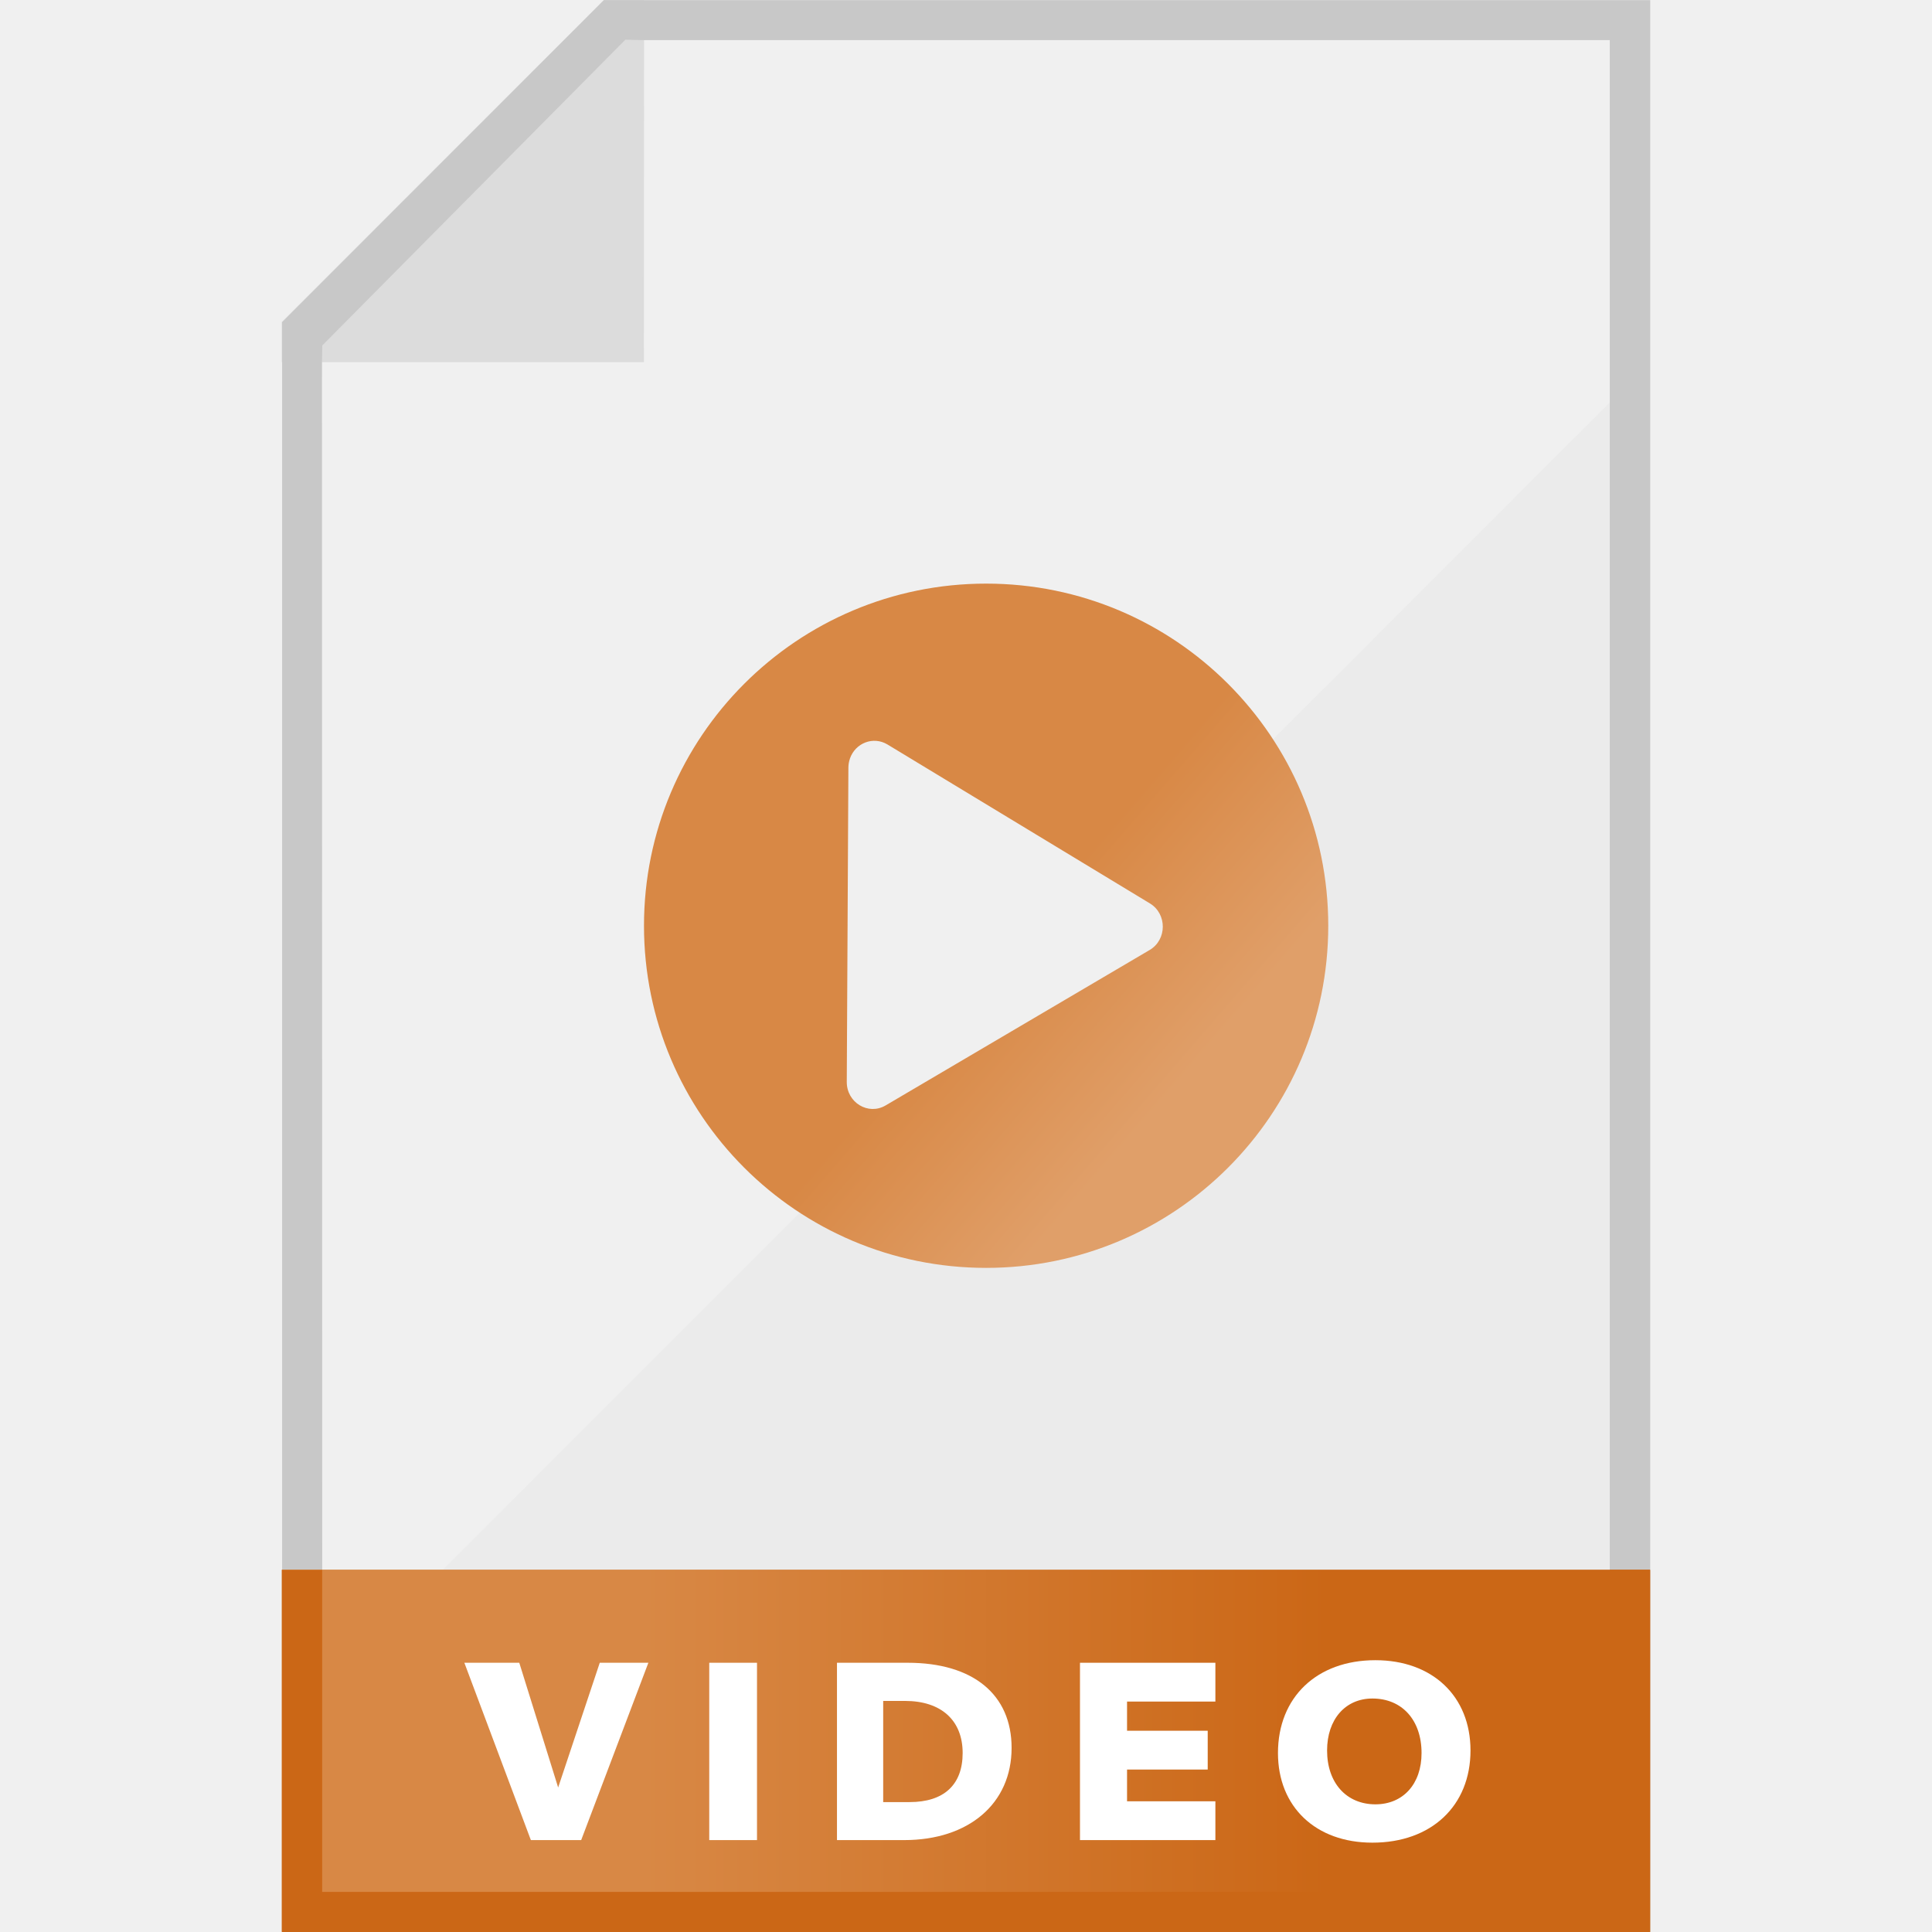
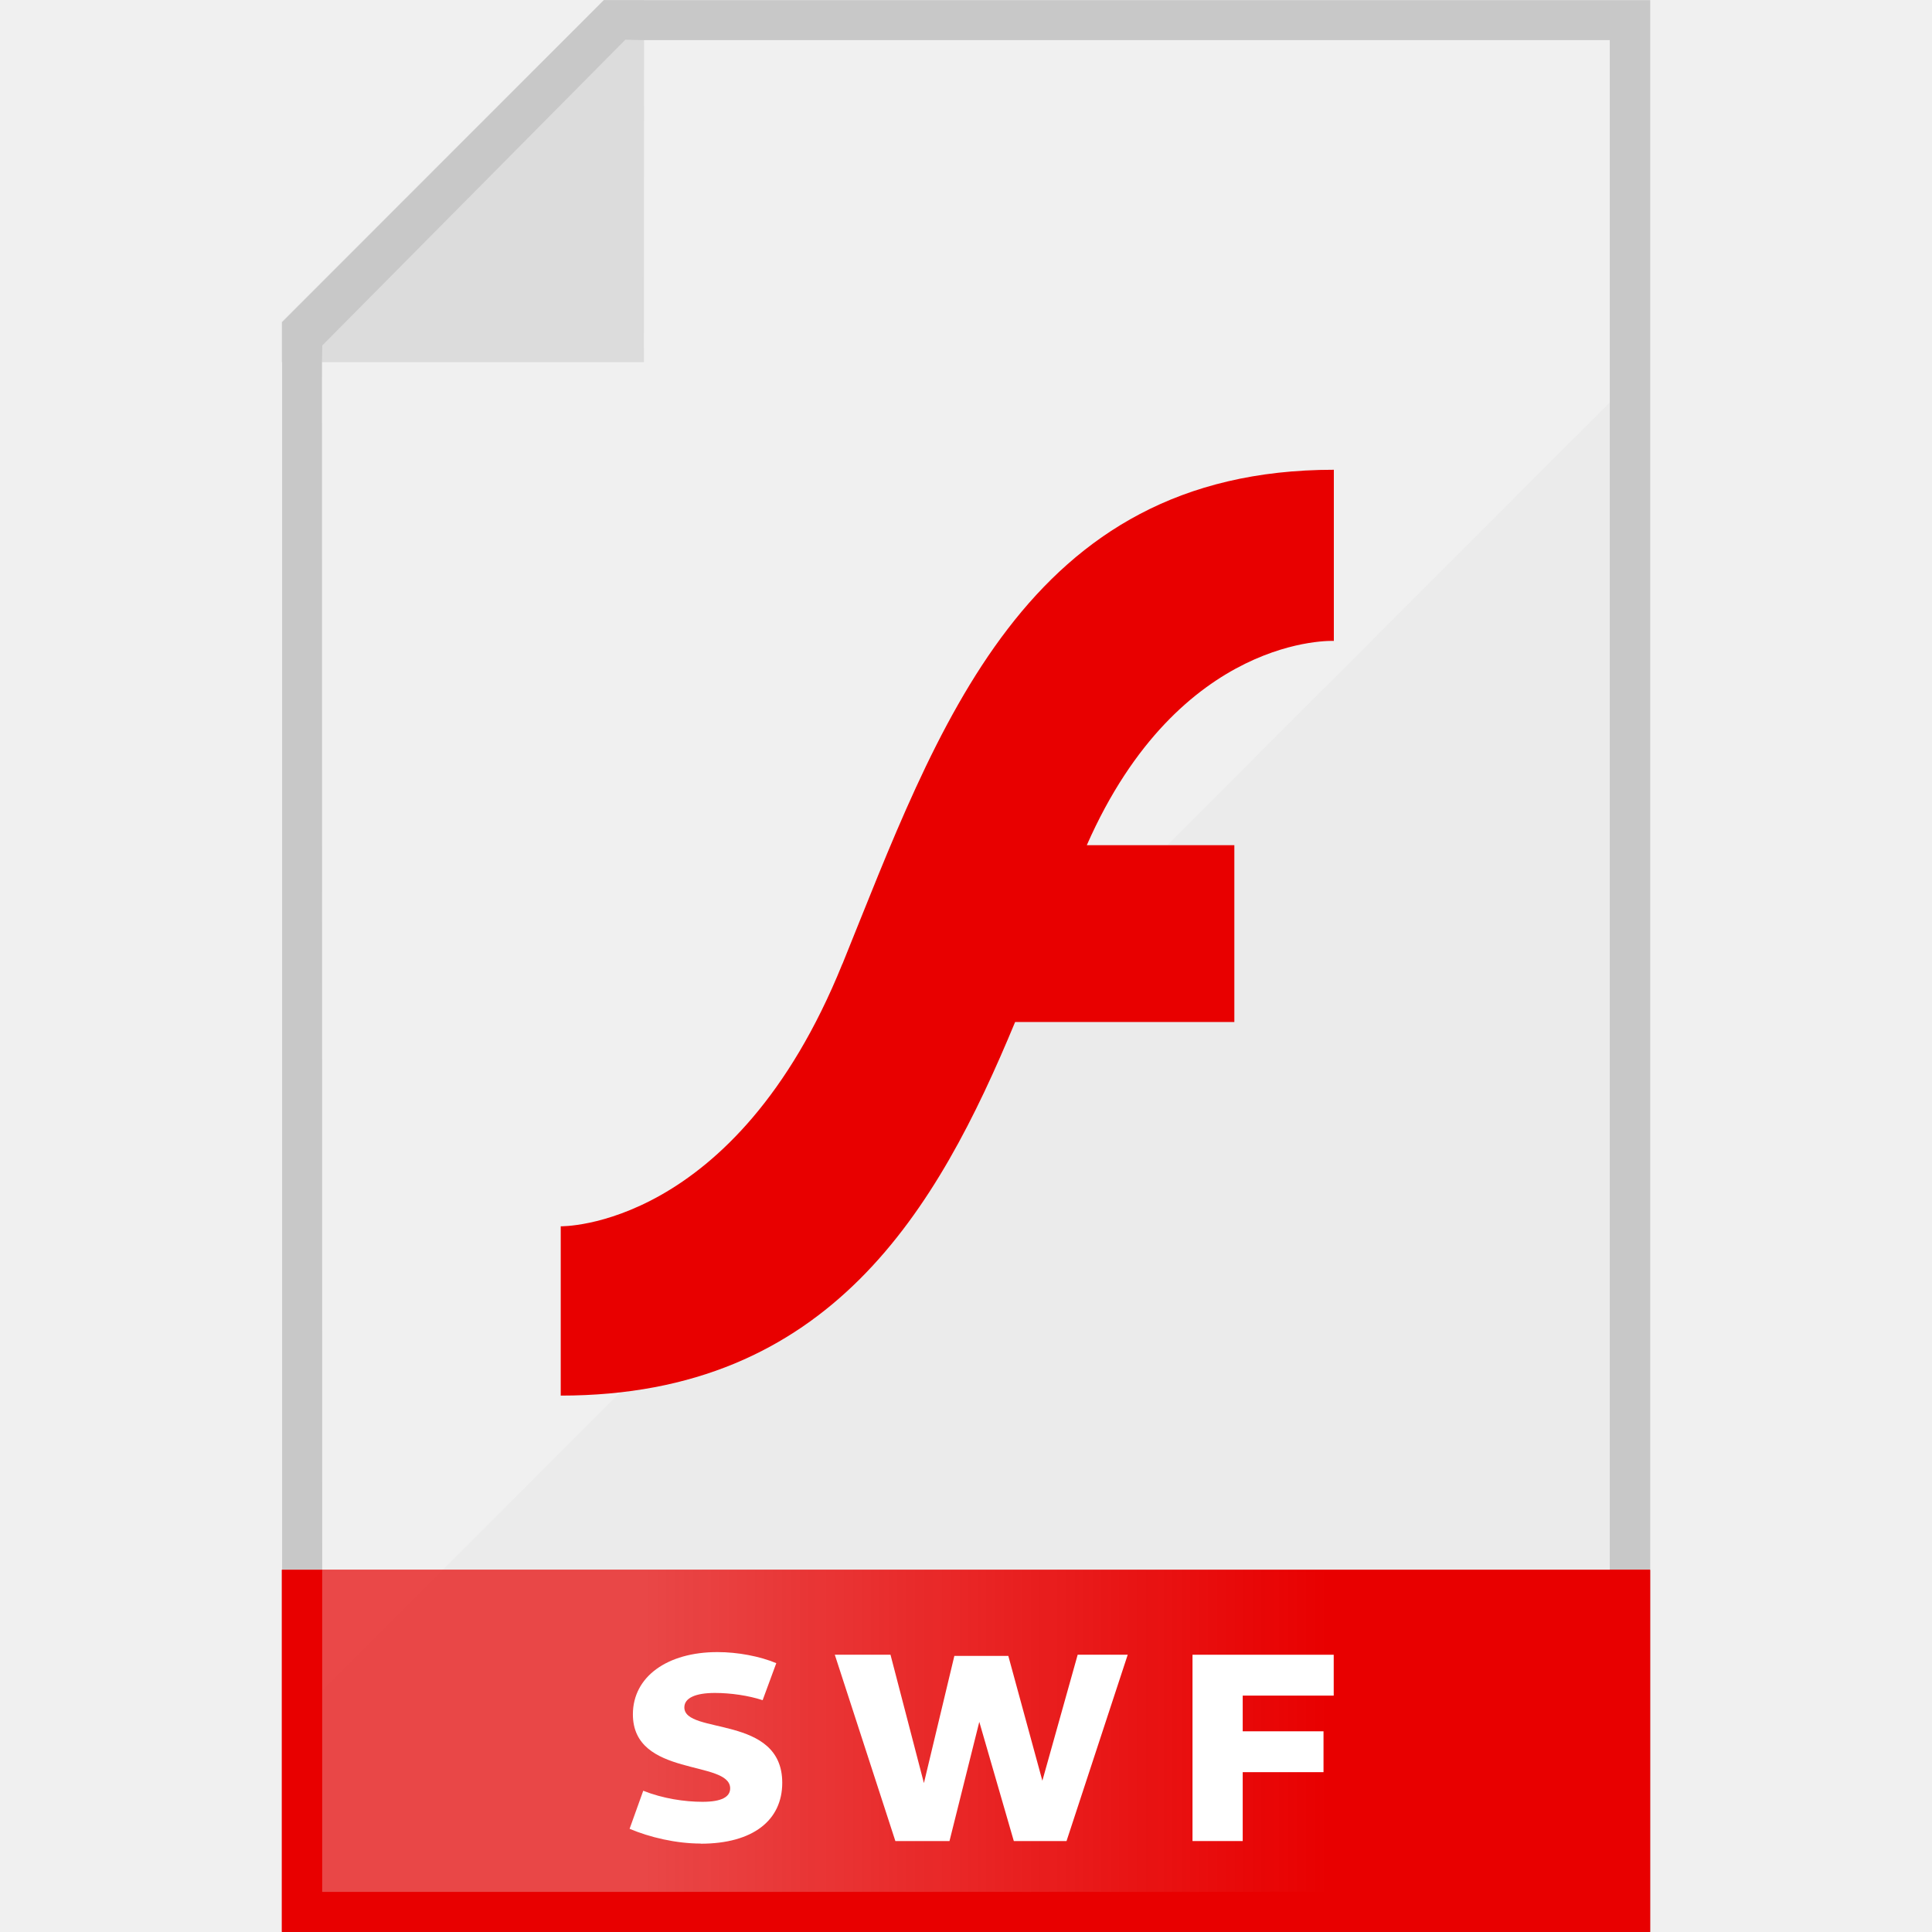
<svg xmlns="http://www.w3.org/2000/svg" xmlns:xlink="http://www.w3.org/1999/xlink" width="48" height="48" viewBox="0 0 12.7 12.7" version="1.1" id="svg8">
  <defs id="defs2">
    <linearGradient id="linearGradient919">
-       <stop style="stop-color:#d88845;stop-opacity:1" offset="0" id="stop915" />
-       <stop style="stop-color:#cb6716;stop-opacity:1" offset="1" id="stop917" />
+       <stop style="stop-color:#e80000;stop-opacity:0.698" offset="0" id="stop915" />
+       <stop style="stop-color:#e80000;stop-opacity:1" offset="1" id="stop917" />
    </linearGradient>
    <linearGradient xlink:href="#linearGradient919" id="linearGradient921" x1="4.365" y1="10.98" x2="8.864" y2="10.98" gradientUnits="userSpaceOnUse" gradientTransform="translate(-0.00113736,-4.2278593e-4)" />
-     <linearGradient xlink:href="#linearGradient954" id="linearGradient956" x1="25.295" y1="26.026" x2="29.303" y2="29.493" gradientUnits="userSpaceOnUse" />
-     <linearGradient id="linearGradient954">
-       <stop style="stop-color:#d88845;stop-opacity:1;" offset="0" id="stop950" />
-       <stop style="stop-color:#e09f69;stop-opacity:1" offset="1" id="stop952" />
-     </linearGradient>
  </defs>
  <g id="layer1">
    <g id="g913" transform="matrix(0.9997433,0,0,0.9999257,4.7540213e-4,0)" style="stroke-width:1">
      <g id="g883" transform="matrix(0.9999277,0,0,1,0.2646977,0)" style="stroke-width:1">
        <g id="g875" style="stroke-width:1">
          <g id="rect837" style="opacity:1;stroke-width:1">
            <path style="color:#000000;font-style:normal;font-variant:normal;font-weight:normal;font-stretch:normal;font-size:medium;line-height:normal;font-family:sans-serif;font-variant-ligatures:normal;font-variant-position:normal;font-variant-caps:normal;font-variant-numeric:normal;font-variant-alternates:normal;font-variant-east-asian:normal;font-feature-settings:normal;font-variation-settings:normal;text-indent:0;text-align:start;text-decoration:none;text-decoration-line:none;text-decoration-style:solid;text-decoration-color:#000000;letter-spacing:normal;word-spacing:normal;text-transform:none;writing-mode:lr-tb;direction:ltr;text-orientation:mixed;dominant-baseline:auto;baseline-shift:baseline;text-anchor:start;white-space:normal;shape-padding:0;shape-margin:0;inline-size:0;clip-rule:nonzero;display:inline;overflow:visible;visibility:visible;isolation:auto;mix-blend-mode:normal;color-interpolation:sRGB;color-interpolation-filters:linearRGB;solid-color:#000000;solid-opacity:1;vector-effect:none;fill:#f0f0f0;fill-opacity:1;fill-rule:nonzero;stroke:none;stroke-width:0.265;stroke-linecap:round;stroke-linejoin:miter;stroke-miterlimit:4;stroke-dasharray:none;stroke-dashoffset:0;stroke-opacity:1;color-rendering:auto;image-rendering:auto;shape-rendering:auto;text-rendering:auto;enable-background:accumulate;stop-color:#000000;stop-opacity:1" d="m 3.969,0 h 4.829e-4 6.614 V 12.7 H 1.587 V 2.381 Z" id="path849" />
          </g>
          <path id="path843" style="fill:#dcdcdc;fill-opacity:1;stroke:none;stroke-width:0.053;stroke-linecap:round;stroke-linejoin:miter;stroke-miterlimit:4;stroke-dasharray:none" d="m 3.969,2.381 -2.382,7.92e-5 V 2.117 L 3.705,0 h 0.265 z" />
          <path id="path853" style="opacity:1;fill:#ebebeb;fill-opacity:1;stroke:none;stroke-width:0.053;stroke-linecap:round;stroke-linejoin:miter;stroke-miterlimit:4;stroke-dasharray:none" d="M 10.585,12.701 H 1.588 V 11.378 L 10.585,2.381 Z" />
          <path style="color:#000000;font-style:normal;font-variant:normal;font-weight:normal;font-stretch:normal;font-size:medium;line-height:normal;font-family:sans-serif;font-variant-ligatures:normal;font-variant-position:normal;font-variant-caps:normal;font-variant-numeric:normal;font-variant-alternates:normal;font-variant-east-asian:normal;font-feature-settings:normal;font-variation-settings:normal;text-indent:0;text-align:start;text-decoration:none;text-decoration-line:none;text-decoration-style:solid;text-decoration-color:#000000;letter-spacing:normal;word-spacing:normal;text-transform:none;writing-mode:lr-tb;direction:ltr;text-orientation:mixed;dominant-baseline:auto;baseline-shift:baseline;text-anchor:start;white-space:normal;shape-padding:0;shape-margin:0;inline-size:0;clip-rule:nonzero;display:inline;overflow:visible;visibility:visible;isolation:auto;mix-blend-mode:normal;color-interpolation:sRGB;color-interpolation-filters:linearRGB;solid-color:#000000;solid-opacity:1;vector-effect:none;fill:#c8c8c8;fill-opacity:1;fill-rule:nonzero;stroke:none;stroke-width:1;stroke-linecap:round;stroke-linejoin:miter;stroke-miterlimit:4;stroke-dasharray:none;stroke-dashoffset:0;stroke-opacity:1;color-rendering:auto;image-rendering:auto;shape-rendering:auto;text-rendering:auto;enable-background:accumulate;stop-color:#000000" d="M 3.706,9.2227376e-4 1.59,2.118 v 0 L 1.59,12.7 H 10.586 V 9.2227376e-4 Z M 3.847,0.261 l 0.122,0.003 6.351,-8.81e-6 V 12.436 H 1.854 l -0.002,-10.055 0.002,-0.11 z" id="path851" />
        </g>
      </g>
      <g id="rect862" style="opacity:1;stroke-width:1" transform="translate(-0.1302431,0.3982091)">
        <path style="color:#000000;font-style:normal;font-variant:normal;font-weight:normal;font-stretch:normal;font-size:medium;line-height:normal;font-family:sans-serif;font-variant-ligatures:normal;font-variant-position:normal;font-variant-caps:normal;font-variant-numeric:normal;font-variant-alternates:normal;font-variant-east-asian:normal;font-feature-settings:normal;font-variation-settings:normal;text-indent:0;text-align:start;text-decoration:none;text-decoration-line:none;text-decoration-style:solid;text-decoration-color:#000000;letter-spacing:normal;word-spacing:normal;text-transform:none;writing-mode:lr-tb;direction:ltr;text-orientation:mixed;dominant-baseline:auto;baseline-shift:baseline;text-anchor:start;white-space:normal;shape-padding:0;shape-margin:0;inline-size:0;clip-rule:nonzero;display:inline;overflow:visible;visibility:visible;isolation:auto;mix-blend-mode:normal;color-interpolation:sRGB;color-interpolation-filters:linearRGB;solid-color:#000000;solid-opacity:1;vector-effect:none;fill:url(#linearGradient921);fill-opacity:1;fill-rule:nonzero;stroke:none;stroke-width:0.265;stroke-linecap:round;stroke-linejoin:miter;stroke-miterlimit:4;stroke-dasharray:none;stroke-dashoffset:0;stroke-opacity:1;color-rendering:auto;image-rendering:auto;shape-rendering:auto;text-rendering:auto;enable-background:accumulate;stop-color:#000000;stop-opacity:1" d="m 1.982,9.921 h 8.997 l -1.3e-4,2.38 -8.997,0.001 z" id="path867" />
-         <path style="color:#000000;font-style:normal;font-variant:normal;font-weight:normal;font-stretch:normal;font-size:medium;line-height:normal;font-family:sans-serif;font-variant-ligatures:normal;font-variant-position:normal;font-variant-caps:normal;font-variant-numeric:normal;font-variant-alternates:normal;font-variant-east-asian:normal;font-feature-settings:normal;font-variation-settings:normal;text-indent:0;text-align:start;text-decoration:none;text-decoration-line:none;text-decoration-style:solid;text-decoration-color:#000000;letter-spacing:normal;word-spacing:normal;text-transform:none;writing-mode:lr-tb;direction:ltr;text-orientation:mixed;dominant-baseline:auto;baseline-shift:baseline;text-anchor:start;white-space:normal;shape-padding:0;shape-margin:0;inline-size:0;clip-rule:nonzero;display:inline;overflow:visible;visibility:visible;isolation:auto;mix-blend-mode:normal;color-interpolation:sRGB;color-interpolation-filters:linearRGB;solid-color:#000000;solid-opacity:1;vector-effect:none;fill:#cb6716;fill-opacity:1;fill-rule:nonzero;stroke:none;stroke-width:1;stroke-linecap:round;stroke-linejoin:miter;stroke-miterlimit:4;stroke-dasharray:none;stroke-dashoffset:0;stroke-opacity:1;color-rendering:auto;image-rendering:auto;shape-rendering:auto;text-rendering:auto;enable-background:accumulate;stop-color:#000000;stop-opacity:1" d="m 1.984,9.922 v 0.133 2.248 h 8.996 V 9.922 Z m 0.264,-9.113e-4 h 8.467 l 1.3e-4,2.118 H 2.248 Z" id="path869" />
+         <path style="color:#000000;font-style:normal;font-variant:normal;font-weight:normal;font-stretch:normal;font-size:medium;line-height:normal;font-family:sans-serif;font-variant-ligatures:normal;font-variant-position:normal;font-variant-caps:normal;font-variant-numeric:normal;font-variant-alternates:normal;font-variant-east-asian:normal;font-feature-settings:normal;font-variation-settings:normal;text-indent:0;text-align:start;text-decoration:none;text-decoration-line:none;text-decoration-style:solid;text-decoration-color:#000000;letter-spacing:normal;word-spacing:normal;text-transform:none;writing-mode:lr-tb;direction:ltr;text-orientation:mixed;dominant-baseline:auto;baseline-shift:baseline;text-anchor:start;white-space:normal;shape-padding:0;shape-margin:0;inline-size:0;clip-rule:nonzero;display:inline;overflow:visible;visibility:visible;isolation:auto;mix-blend-mode:normal;color-interpolation:sRGB;color-interpolation-filters:linearRGB;solid-color:#000000;solid-opacity:1;vector-effect:none;fill:#e80000;fill-opacity:1;fill-rule:nonzero;stroke:none;stroke-width:1;stroke-linecap:round;stroke-linejoin:miter;stroke-miterlimit:4;stroke-dasharray:none;stroke-dashoffset:0;stroke-opacity:1;color-rendering:auto;image-rendering:auto;shape-rendering:auto;text-rendering:auto;enable-background:accumulate;stop-color:#000000;stop-opacity:1" d="m 1.984,9.922 v 0.133 2.248 h 8.996 V 9.922 Z m 0.264,-9.113e-4 h 8.467 l 1.3e-4,2.118 H 2.248 Z" id="path869" />
      </g>
    </g>
-     <g aria-label="V I D E O" transform="matrix(1.120986,0,0,1.05396,-0.5077588,-0.9627141)" id="text2959" style="font-style:normal;font-weight:normal;font-size:6.376px;line-height:1.25;font-family:sans-serif;fill:#000000;fill-opacity:1;stroke:none;stroke-width:0.243">
-       <path d="M 3.566,12.39 H 3.861 L 4.255,11.284 H 3.97 L 3.726,12.062 3.498,11.284 H 3.176 Z" style="font-style:normal;font-variant:normal;font-weight:800;font-stretch:normal;font-size:1.594px;font-family:Cantarell;-inkscape-font-specification:'Cantarell Ultra-Bold';fill:#ffffff;stroke-width:0.243" id="path1016" />
-       <path d="M 4.612,12.39 H 4.892 V 11.284 H 4.612 Z" style="font-style:normal;font-variant:normal;font-weight:800;font-stretch:normal;font-size:1.594px;font-family:Cantarell;-inkscape-font-specification:'Cantarell Ultra-Bold';fill:#ffffff;stroke-width:0.243" id="path1018" />
-       <path d="m 5.361,12.39 h 0.394 c 0.379,0 0.63,-0.228 0.63,-0.575 0,-0.333 -0.226,-0.531 -0.609,-0.531 H 5.361 Z m 0.271,-0.237 v -0.631 h 0.128 c 0.212,0 0.338,0.121 0.338,0.325 0,0.198 -0.11,0.306 -0.311,0.306 z" style="font-style:normal;font-variant:normal;font-weight:800;font-stretch:normal;font-size:1.594px;font-family:Cantarell;-inkscape-font-specification:'Cantarell Ultra-Bold';fill:#ffffff;stroke-width:0.243" id="path1020" />
-       <path d="M 6.786,12.39 H 7.58 V 12.148 H 7.062 V 11.95 H 7.535 V 11.708 H 7.062 v -0.182 h 0.518 V 11.284 H 6.786 Z" style="font-style:normal;font-variant:normal;font-weight:800;font-stretch:normal;font-size:1.594px;font-family:Cantarell;-inkscape-font-specification:'Cantarell Ultra-Bold';fill:#ffffff;stroke-width:0.243" id="path1022" />
-       <path d="m 8.501,12.406 c 0.346,0 0.575,-0.23 0.575,-0.575 0,-0.338 -0.223,-0.563 -0.558,-0.563 -0.343,0 -0.571,0.231 -0.571,0.579 0,0.336 0.222,0.559 0.553,0.559 z m 0.018,-0.239 c -0.171,0 -0.284,-0.134 -0.284,-0.336 0,-0.194 0.107,-0.324 0.266,-0.324 0.174,0 0.288,0.135 0.288,0.34 0,0.193 -0.108,0.32 -0.271,0.32 z" style="font-style:normal;font-variant:normal;font-weight:800;font-stretch:normal;font-size:1.594px;font-family:Cantarell;-inkscape-font-specification:'Cantarell Ultra-Bold';fill:#ffffff;stroke-width:0.243" id="path1024" />
-     </g>
-     <g id="g948" transform="matrix(0.2728732,0,0,0.2728732,-0.4473248,-0.696305)" style="stroke-width:3.665">
-       <path id="path933" style="opacity:1;fill:url(#linearGradient956);fill-opacity:1;stroke:none;stroke-width:1.939;stroke-linecap:round;stroke-linejoin:bevel" d="m 33.637,24.853 a 8.242,8.242 0 0 1 -8.242,8.242 8.242,8.242 0 0 1 -8.242,-8.242 8.242,8.242 0 0 1 8.242,-8.242 8.242,8.242 0 0 1 8.242,8.242 z" />
-       <path style="color:#000000;font-style:normal;font-variant:normal;font-weight:normal;font-stretch:normal;font-size:medium;line-height:normal;font-family:sans-serif;font-variant-ligatures:normal;font-variant-position:normal;font-variant-caps:normal;font-variant-numeric:normal;font-variant-alternates:normal;font-variant-east-asian:normal;font-feature-settings:normal;font-variation-settings:normal;text-indent:0;text-align:start;text-decoration:none;text-decoration-line:none;text-decoration-style:solid;text-decoration-color:#000000;letter-spacing:normal;word-spacing:normal;text-transform:none;writing-mode:lr-tb;direction:ltr;text-orientation:mixed;dominant-baseline:auto;baseline-shift:baseline;text-anchor:start;white-space:normal;shape-padding:0;shape-margin:0;inline-size:0;clip-rule:nonzero;display:inline;overflow:visible;visibility:visible;opacity:1;isolation:auto;mix-blend-mode:normal;color-interpolation:sRGB;color-interpolation-filters:linearRGB;solid-color:#000000;solid-opacity:1;vector-effect:none;fill:#f0f0f0;fill-opacity:1;fill-rule:nonzero;stroke:none;stroke-width:3.665;stroke-linecap:round;stroke-linejoin:round;stroke-miterlimit:4;stroke-dasharray:none;stroke-dashoffset:0;stroke-opacity:1;color-rendering:auto;image-rendering:auto;shape-rendering:auto;text-rendering:auto;enable-background:accumulate;stop-color:#000000" d="m 22.114,20.828 c -0.024,0.068 -0.036,0.14 -0.037,0.213 l -0.039,7.574 c -0.002,0.499 0.519,0.813 0.937,0.566 l 6.361,-3.745 c 0.417,-0.246 0.421,-0.867 0.006,-1.12 l -6.324,-3.83 c -0.339,-0.204 -0.773,-0.04 -0.905,0.342 z" id="path942" />
+     <path d="M 5.537,6.337 C 4.83,8.085 3.686,8.061 3.686,8.061 v 1.113 c 1.77,0 2.475,-1.222 2.987,-2.456 H 8.114 V 5.556 H 7.144 C 7.756,4.165 8.768,4.213 8.768,4.213 V 3.088 c -2.033,0 -2.605,1.705 -3.23,3.248 z" id="XMLID_52_" style="fill:#e80000;fill-opacity:1;stroke-width:0.265" />
+     <g aria-label="S W F" transform="scale(1.031307,0.9696434)" id="text2959" style="font-style:normal;font-weight:normal;font-size:7.278px;line-height:1.25;font-family:sans-serif;fill:#000000;fill-opacity:1;stroke:none;stroke-width:0.265">
+       <path d="m 4.466,12.499 c 0.335,0 0.52,-0.16 0.52,-0.413 0,-0.464 -0.624,-0.324 -0.624,-0.511 0,-0.064 0.071,-0.098 0.195,-0.098 0.102,0 0.215,0.018 0.304,0.049 l 0.087,-0.251 c -0.106,-0.047 -0.246,-0.075 -0.375,-0.075 -0.32,0 -0.539,0.167 -0.539,0.422 0,0.429 0.62,0.307 0.62,0.502 0,0.058 -0.055,0.091 -0.176,0.091 -0.115,0 -0.253,-0.022 -0.378,-0.075 l -0.087,0.258 c 0.129,0.058 0.297,0.1 0.453,0.1 z" style="font-style:normal;font-variant:normal;font-weight:800;font-stretch:normal;font-size:1.82px;font-family:Cantarell;-inkscape-font-specification:'Cantarell Ultra-Bold';fill:#ffffff;stroke-width:0.265" id="path1032" />
+       <path d="M 5.707,12.481 H 6.052 L 6.242,11.673 6.462,12.481 H 6.798 L 7.188,11.218 H 6.869 L 6.644,12.072 6.427,11.226 H 6.083 L 5.889,12.088 5.676,11.218 H 5.321 Z" style="font-style:normal;font-variant:normal;font-weight:800;font-stretch:normal;font-size:1.82px;font-family:Cantarell;-inkscape-font-specification:'Cantarell Ultra-Bold';fill:#ffffff;stroke-width:0.265" id="path1034" />
+       <path d="M 7.601,12.481 H 7.921 V 12.014 H 8.436 V 11.737 H 7.921 V 11.495 H 8.501 V 11.218 H 7.601 Z" style="font-style:normal;font-variant:normal;font-weight:800;font-stretch:normal;font-size:1.82px;font-family:Cantarell;-inkscape-font-specification:'Cantarell Ultra-Bold';fill:#ffffff;stroke-width:0.265" id="path1036" />
    </g>
  </g>
</svg>
